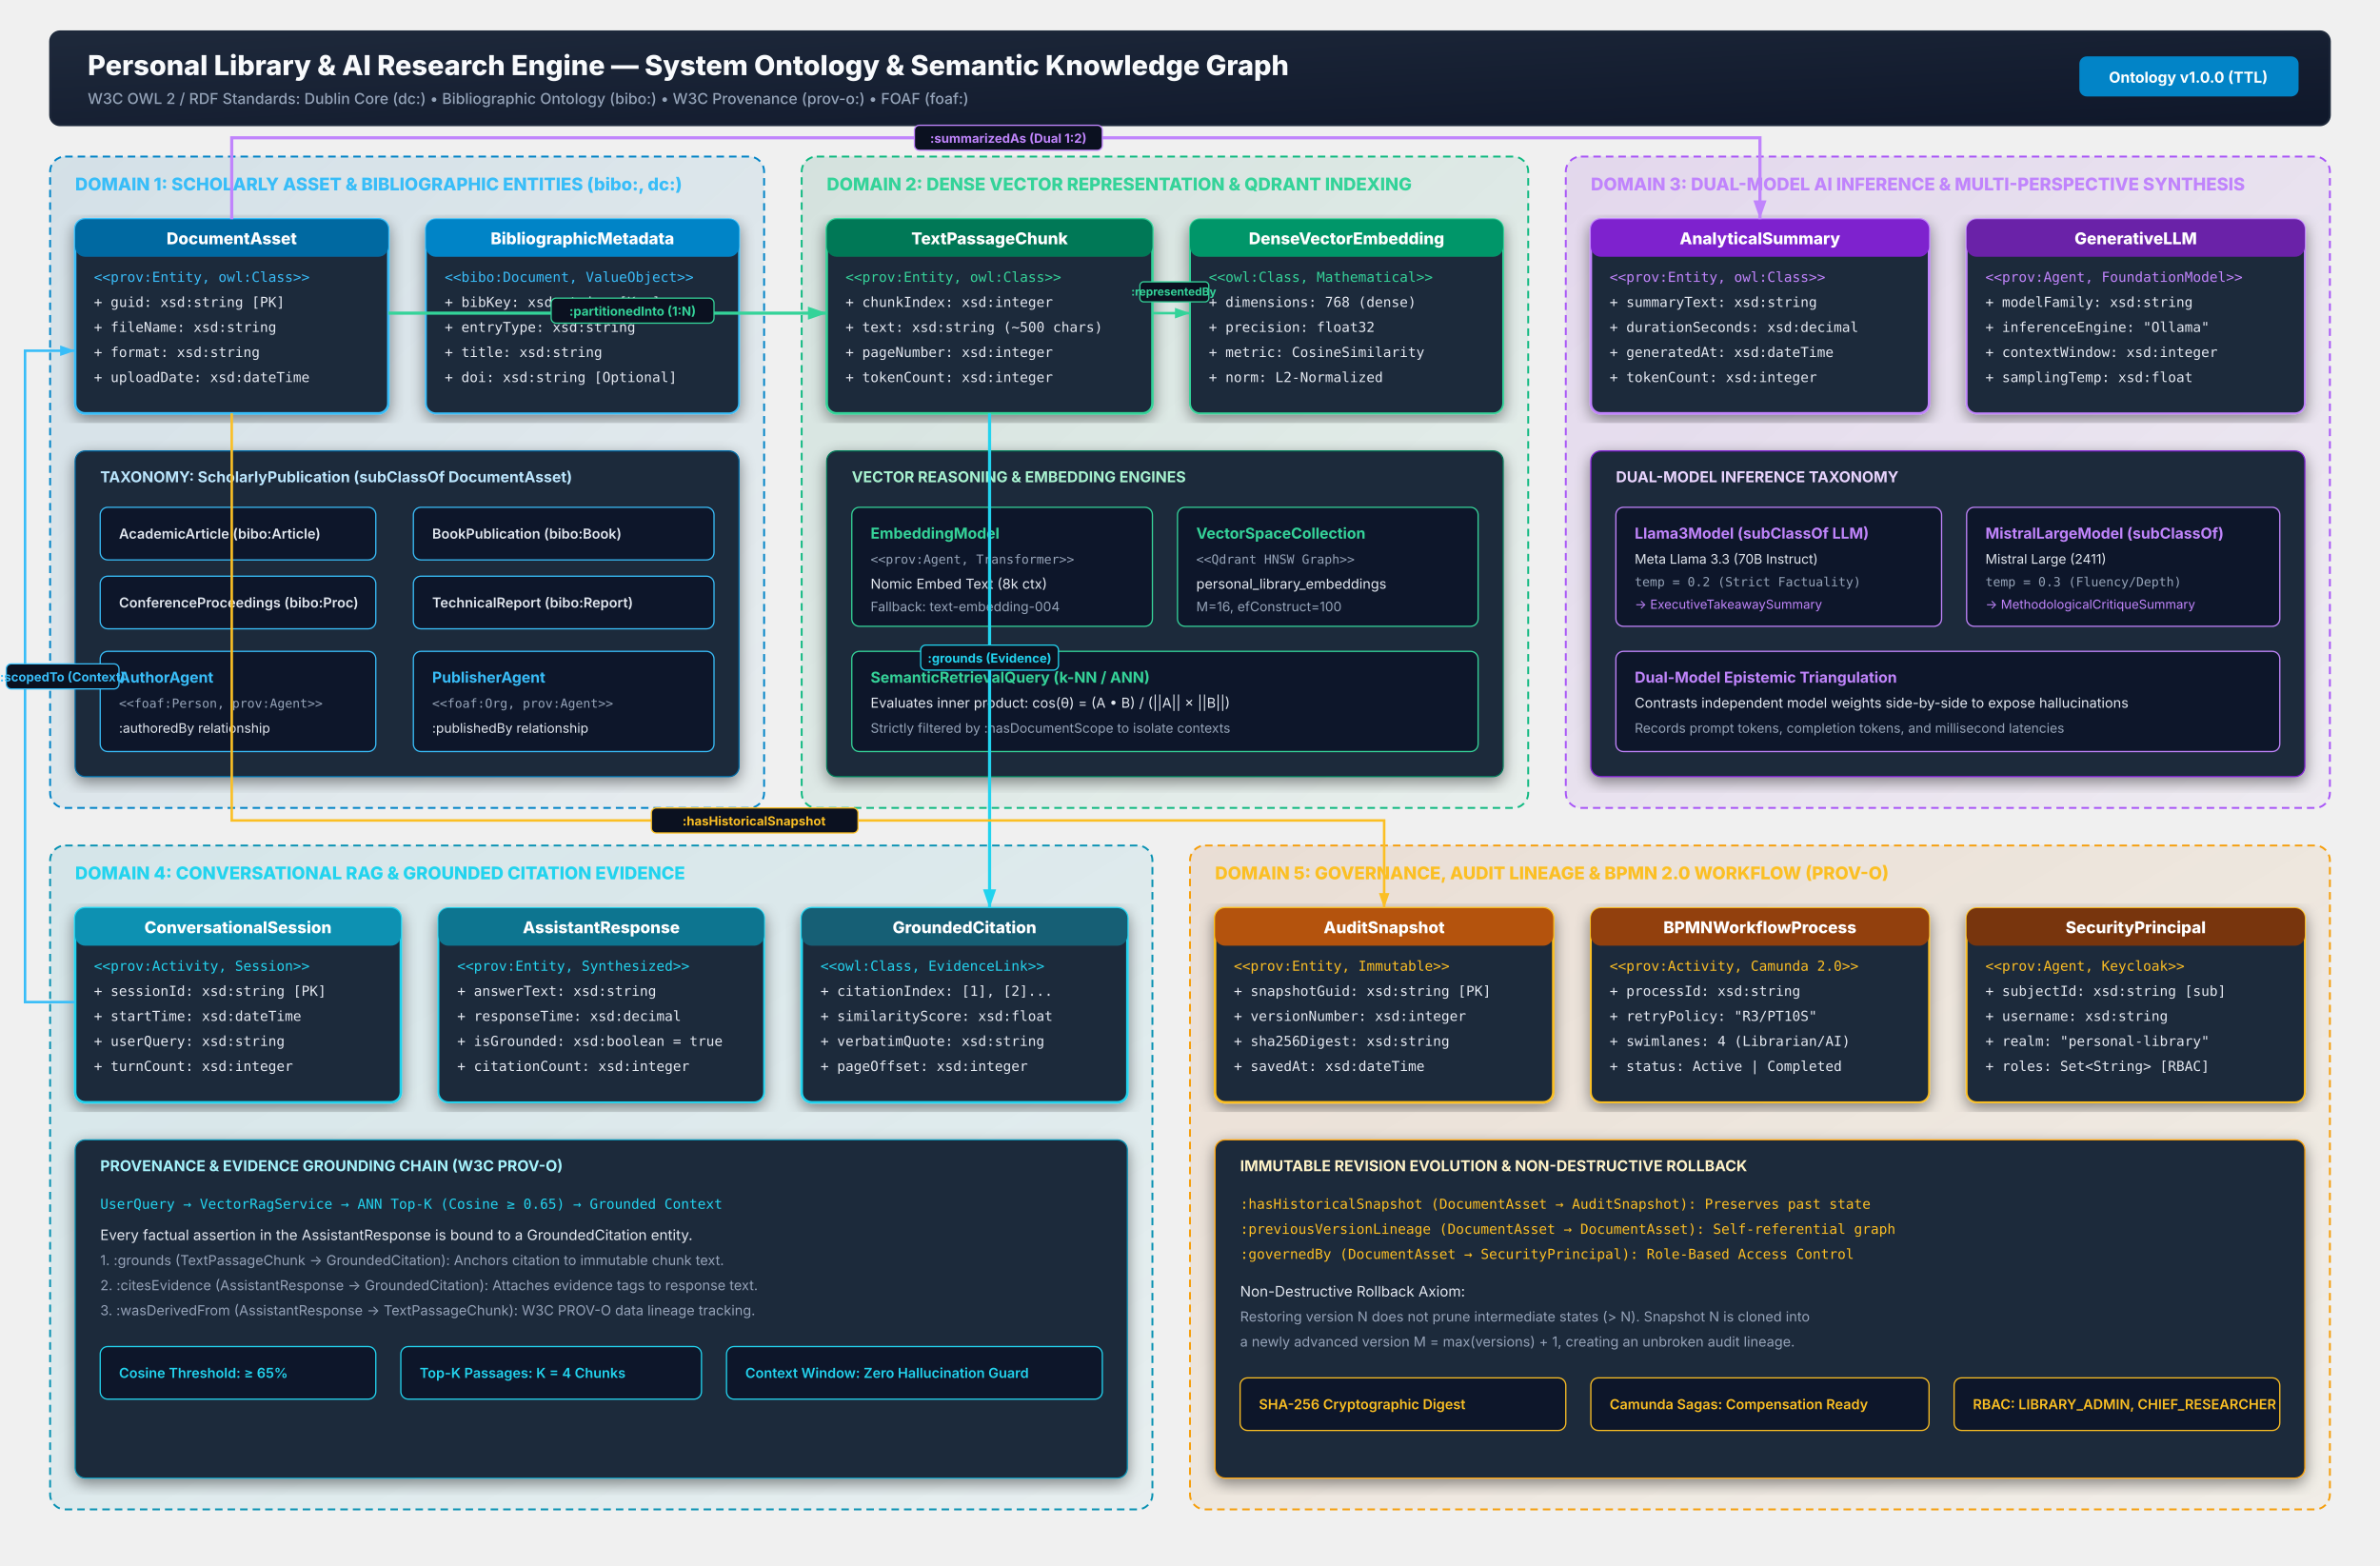
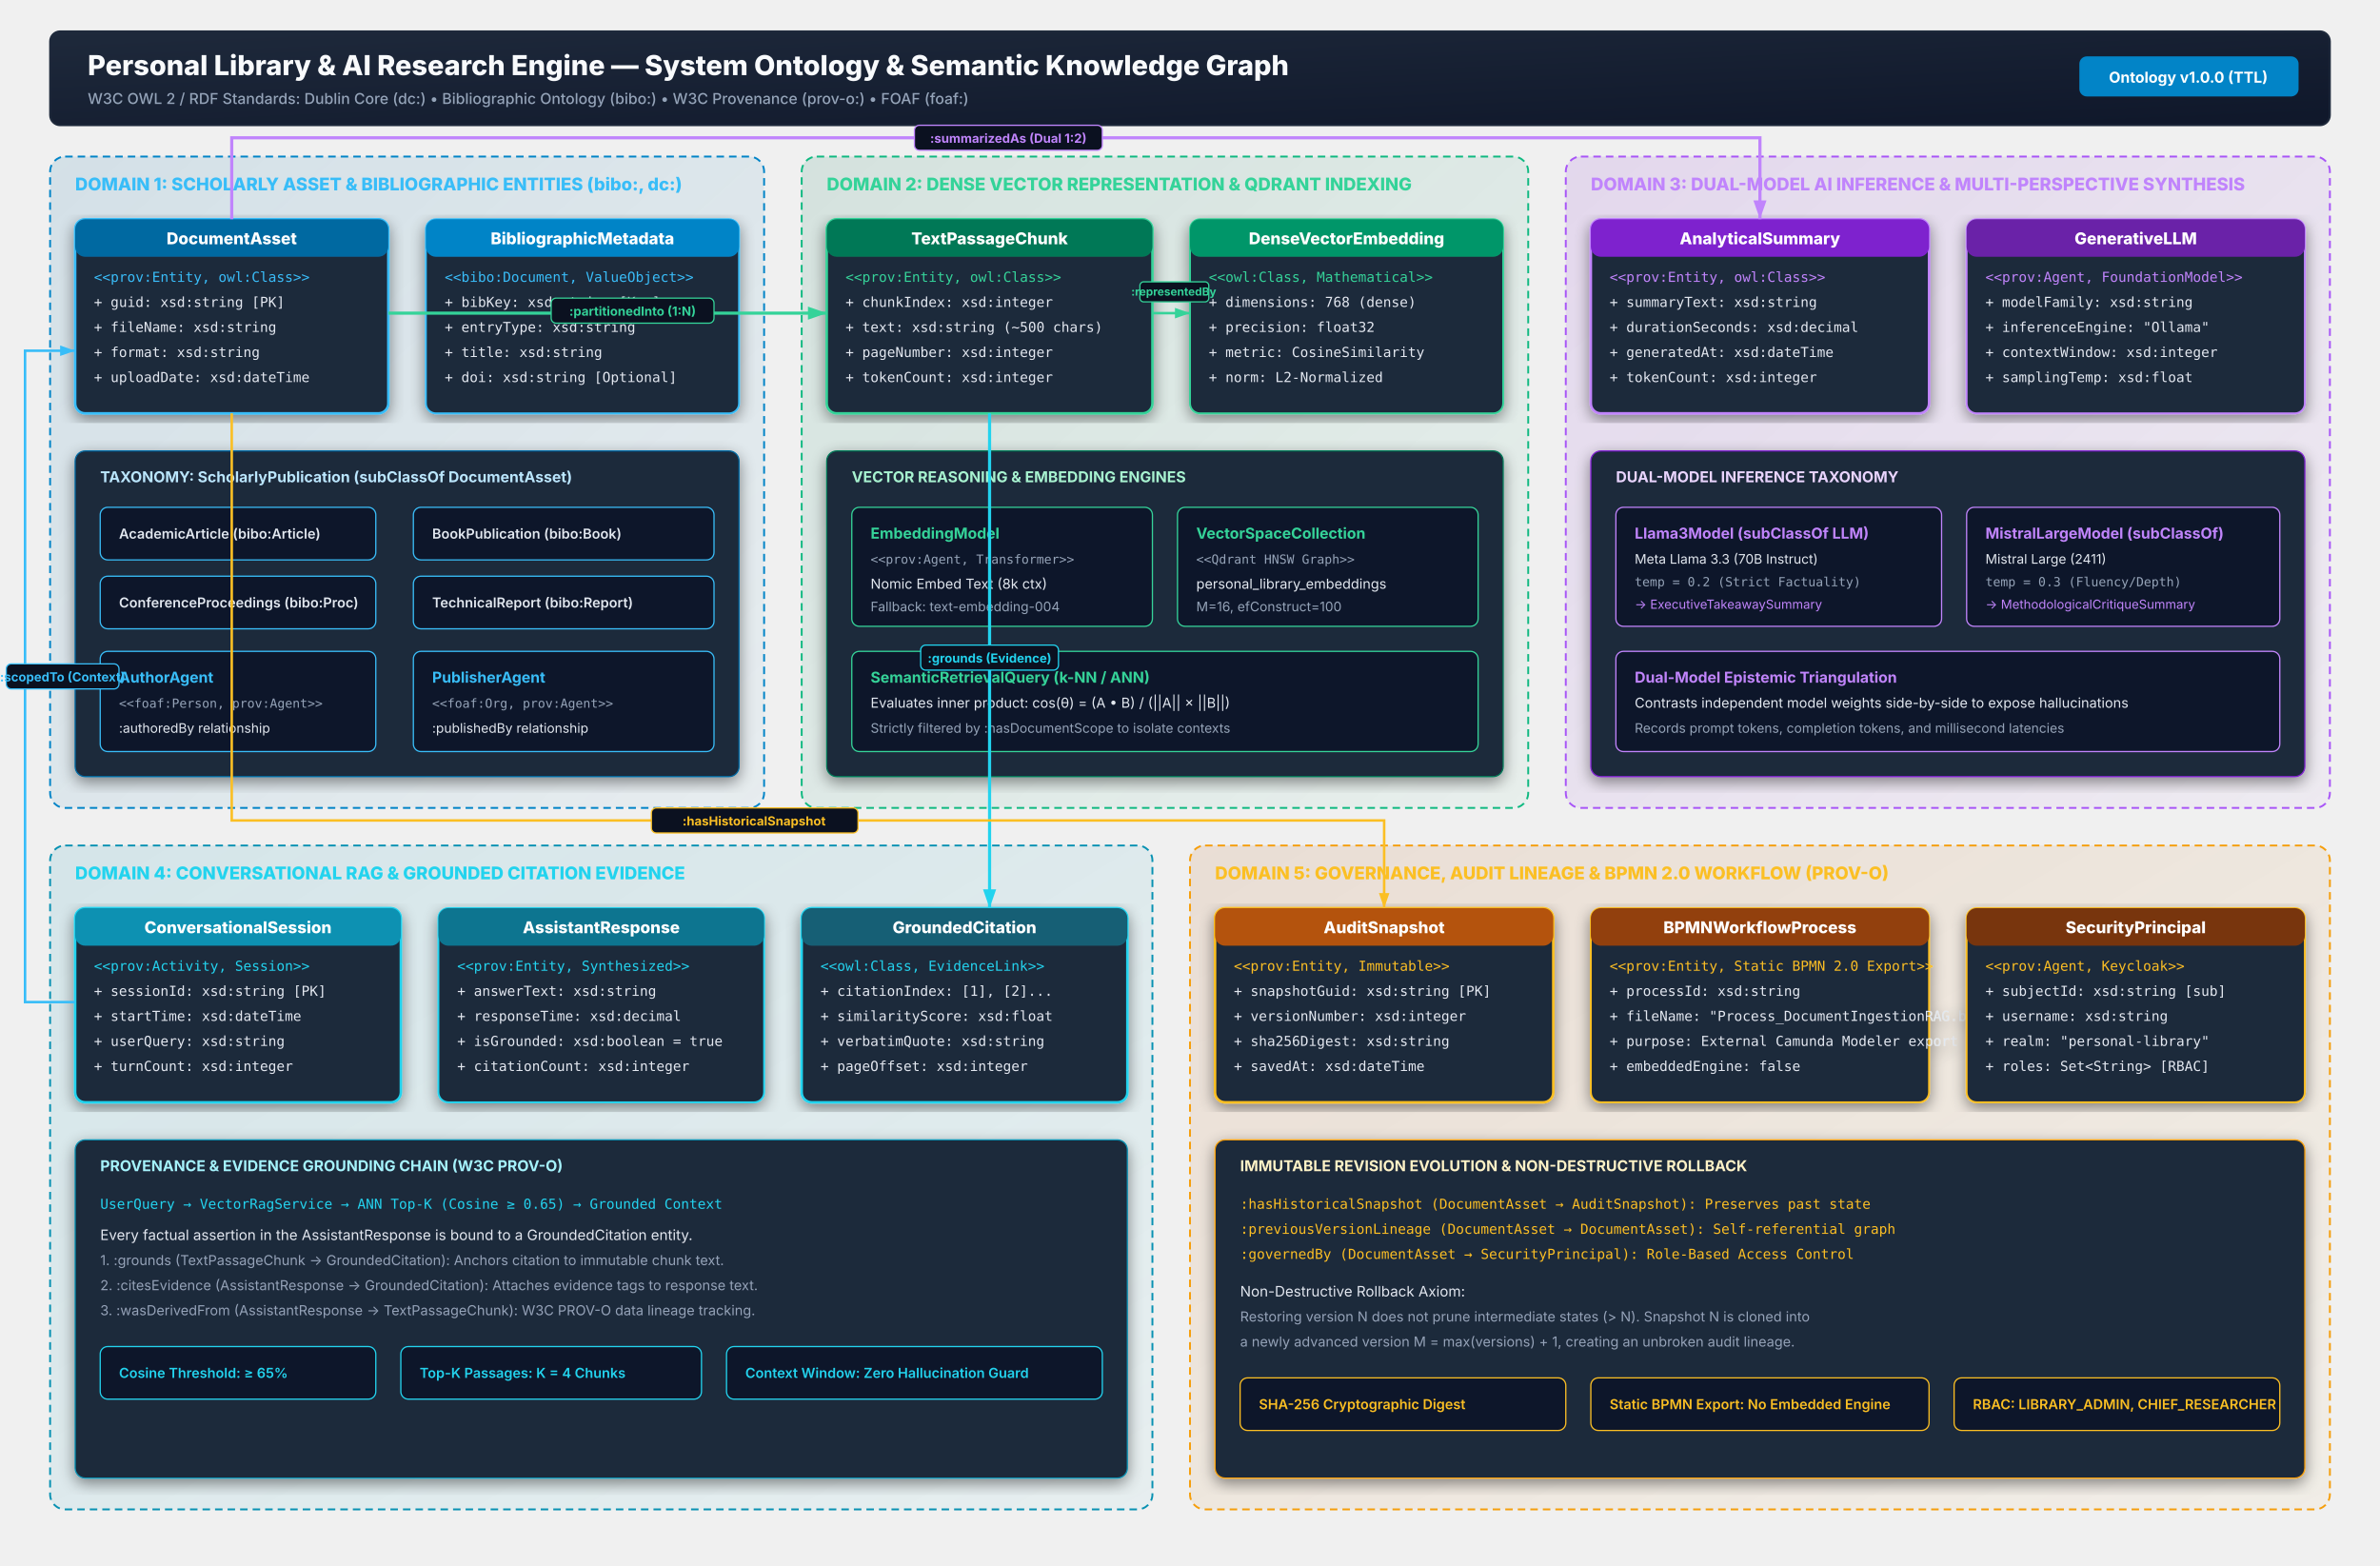
<svg xmlns="http://www.w3.org/2000/svg" viewBox="0 0 1900 1250" width="1900" height="1250" style="background:#0b1120; font-family:'Inter', -apple-system, BlinkMacSystemFont, 'Segoe UI', Roboto, sans-serif;">
  <defs>
    <linearGradient id="onto-title-grad" x1="0%" y1="0%" x2="100%" y2="100%">
      <stop offset="0%" stop-color="#1e293b" />
      <stop offset="100%" stop-color="#0f172a" />
    </linearGradient>
    <linearGradient id="zone-doc" x1="0%" y1="0%" x2="100%" y2="100%">
      <stop offset="0%" stop-color="#0369a1" stop-opacity="0.12" />
      <stop offset="100%" stop-color="#0284c7" stop-opacity="0.04" />
    </linearGradient>
    <linearGradient id="zone-vec" x1="0%" y1="0%" x2="100%" y2="100%">
      <stop offset="0%" stop-color="#047857" stop-opacity="0.12" />
      <stop offset="100%" stop-color="#10b981" stop-opacity="0.04" />
    </linearGradient>
    <linearGradient id="zone-ai" x1="0%" y1="0%" x2="100%" y2="100%">
      <stop offset="0%" stop-color="#7e22ce" stop-opacity="0.12" />
      <stop offset="100%" stop-color="#a855f7" stop-opacity="0.04" />
    </linearGradient>
    <linearGradient id="zone-rag" x1="0%" y1="0%" x2="100%" y2="100%">
      <stop offset="0%" stop-color="#0891b2" stop-opacity="0.12" />
      <stop offset="100%" stop-color="#06b6d4" stop-opacity="0.04" />
    </linearGradient>
    <linearGradient id="zone-gov" x1="0%" y1="0%" x2="100%" y2="100%">
      <stop offset="0%" stop-color="#b45309" stop-opacity="0.12" />
      <stop offset="100%" stop-color="#f59e0b" stop-opacity="0.04" />
    </linearGradient>
    <filter id="onto-shadow" x="-5%" y="-5%" width="110%" height="110%">
      <feDropShadow dx="0" dy="4" stdDeviation="6" flood-color="#000000" flood-opacity="0.45" />
    </filter>
    <marker id="onto-arrow-blue" viewBox="0 0 10 10" refX="10" refY="5" markerWidth="6" markerHeight="6" orient="auto">
      <path d="M 0 1.5 L 10 5 L 0 8.5 z" fill="#38bdf8" />
    </marker>
    <marker id="onto-arrow-green" viewBox="0 0 10 10" refX="10" refY="5" markerWidth="6" markerHeight="6" orient="auto">
      <path d="M 0 1.5 L 10 5 L 0 8.5 z" fill="#34d399" />
    </marker>
    <marker id="onto-arrow-purple" viewBox="0 0 10 10" refX="10" refY="5" markerWidth="6" markerHeight="6" orient="auto">
      <path d="M 0 1.5 L 10 5 L 0 8.5 z" fill="#c084fc" />
    </marker>
    <marker id="onto-arrow-amber" viewBox="0 0 10 10" refX="10" refY="5" markerWidth="6" markerHeight="6" orient="auto">
      <path d="M 0 1.5 L 10 5 L 0 8.5 z" fill="#fbbf24" />
    </marker>
    <marker id="onto-arrow-cyan" viewBox="0 0 10 10" refX="10" refY="5" markerWidth="6" markerHeight="6" orient="auto">
      <path d="M 0 1.5 L 10 5 L 0 8.5 z" fill="#22d3ee" />
    </marker>
  </defs>
  <rect x="40" y="25" width="1820" height="75" rx="8" fill="url(#onto-title-grad)" stroke="#1e293b" stroke-width="1.5" />
  <text x="70" y="60" font-size="22" font-weight="800" fill="#f8fafc">Personal Library &amp; AI Research Engine — System Ontology &amp; Semantic Knowledge Graph</text>
  <text x="70" y="83" font-size="12" font-weight="500" fill="#94a3b8">W3C OWL 2 / RDF Standards: Dublin Core (dc:) • Bibliographic Ontology (bibo:) • W3C Provenance (prov-o:) • FOAF (foaf:)</text>
  <rect x="1660" y="45" width="175" height="32" rx="6" fill="#0284c7" />
  <text x="1747" y="66" font-size="12" font-weight="700" fill="#ffffff" text-anchor="middle">Ontology v1.0.0 (TTL)</text>
  <rect x="40" y="125" width="570" height="520" rx="12" fill="url(#zone-doc)" stroke="#0284c7" stroke-width="1.5" stroke-dasharray="6 4" />
  <text x="60" y="152" font-size="14" font-weight="800" fill="#38bdf8">DOMAIN 1: SCHOLARLY ASSET &amp; BIBLIOGRAPHIC ENTITIES (bibo:, dc:)</text>
  <g filter="url(#onto-shadow)">
    <rect x="60" y="175" width="250" height="155" rx="8" fill="#1e293b" stroke="#38bdf8" stroke-width="2" />
    <rect x="60" y="175" width="250" height="30" rx="8" fill="#0369a1" />
    <text x="185" y="195" font-size="13" font-weight="800" fill="#ffffff" text-anchor="middle">DocumentAsset</text>
    <text x="75" y="225" font-size="11" font-family="monospace" fill="#38bdf8">&lt;&lt;prov:Entity, owl:Class&gt;&gt;</text>
    <text x="75" y="245" font-size="11" font-family="monospace" fill="#e2e8f0">+ guid: xsd:string [PK]</text>
    <text x="75" y="265" font-size="11" font-family="monospace" fill="#e2e8f0">+ fileName: xsd:string</text>
    <text x="75" y="285" font-size="11" font-family="monospace" fill="#e2e8f0">+ format: xsd:string</text>
    <text x="75" y="305" font-size="11" font-family="monospace" fill="#e2e8f0">+ uploadDate: xsd:dateTime</text>
  </g>
  <g filter="url(#onto-shadow)">
    <rect x="340" y="175" width="250" height="155" rx="8" fill="#1e293b" stroke="#38bdf8" stroke-width="1.5" />
    <rect x="340" y="175" width="250" height="30" rx="8" fill="#0284c7" />
    <text x="465" y="195" font-size="13" font-weight="800" fill="#ffffff" text-anchor="middle">BibliographicMetadata</text>
    <text x="355" y="225" font-size="11" font-family="monospace" fill="#38bdf8">&lt;&lt;bibo:Document, ValueObject&gt;&gt;</text>
    <text x="355" y="245" font-size="11" font-family="monospace" fill="#e2e8f0">+ bibKey: xsd:string [Key]</text>
    <text x="355" y="265" font-size="11" font-family="monospace" fill="#e2e8f0">+ entryType: xsd:string</text>
    <text x="355" y="285" font-size="11" font-family="monospace" fill="#e2e8f0">+ title: xsd:string</text>
    <text x="355" y="305" font-size="11" font-family="monospace" fill="#e2e8f0">+ doi: xsd:string [Optional]</text>
  </g>
  <g filter="url(#onto-shadow)">
    <rect x="60" y="360" width="530" height="260" rx="8" fill="#1e293b" stroke="#0369a1" stroke-width="1" />
    <text x="80" y="385" font-size="12" font-weight="700" fill="#bae6fd">TAXONOMY: ScholarlyPublication (subClassOf DocumentAsset)</text>
    <rect x="80" y="405" width="220" height="42" rx="6" fill="#0f172a" stroke="#38bdf8" stroke-width="1" />
    <text x="95" y="430" font-size="11" font-weight="600" fill="#e2e8f0">AcademicArticle (bibo:Article)</text>
    <rect x="330" y="405" width="240" height="42" rx="6" fill="#0f172a" stroke="#38bdf8" stroke-width="1" />
    <text x="345" y="430" font-size="11" font-weight="600" fill="#e2e8f0">BookPublication (bibo:Book)</text>
    <rect x="80" y="460" width="220" height="42" rx="6" fill="#0f172a" stroke="#38bdf8" stroke-width="1" />
    <text x="95" y="485" font-size="11" font-weight="600" fill="#e2e8f0">ConferenceProceedings (bibo:Proc)</text>
    <rect x="330" y="460" width="240" height="42" rx="6" fill="#0f172a" stroke="#38bdf8" stroke-width="1" />
    <text x="345" y="485" font-size="11" font-weight="600" fill="#e2e8f0">TechnicalReport (bibo:Report)</text>
    <rect x="80" y="520" width="220" height="80" rx="6" fill="#0f172a" stroke="#38bdf8" stroke-width="1" />
    <text x="95" y="545" font-size="12" font-weight="700" fill="#38bdf8">AuthorAgent</text>
    <text x="95" y="565" font-size="10" font-family="monospace" fill="#94a3b8">&lt;&lt;foaf:Person, prov:Agent&gt;&gt;</text>
    <text x="95" y="585" font-size="10.5" fill="#e2e8f0">:authoredBy relationship</text>
    <rect x="330" y="520" width="240" height="80" rx="6" fill="#0f172a" stroke="#38bdf8" stroke-width="1" />
    <text x="345" y="545" font-size="12" font-weight="700" fill="#38bdf8">PublisherAgent</text>
    <text x="345" y="565" font-size="10" font-family="monospace" fill="#94a3b8">&lt;&lt;foaf:Org, prov:Agent&gt;&gt;</text>
    <text x="345" y="585" font-size="10.5" fill="#e2e8f0">:publishedBy relationship</text>
  </g>
  <rect x="640" y="125" width="580" height="520" rx="12" fill="url(#zone-vec)" stroke="#10b981" stroke-width="1.5" stroke-dasharray="6 4" />
  <text x="660" y="152" font-size="14" font-weight="800" fill="#34d399">DOMAIN 2: DENSE VECTOR REPRESENTATION &amp; QDRANT INDEXING</text>
  <g filter="url(#onto-shadow)">
    <rect x="660" y="175" width="260" height="155" rx="8" fill="#1e293b" stroke="#34d399" stroke-width="2" />
    <rect x="660" y="175" width="260" height="30" rx="8" fill="#047857" />
    <text x="790" y="195" font-size="13" font-weight="800" fill="#ffffff" text-anchor="middle">TextPassageChunk</text>
    <text x="675" y="225" font-size="11" font-family="monospace" fill="#34d399">&lt;&lt;prov:Entity, owl:Class&gt;&gt;</text>
    <text x="675" y="245" font-size="11" font-family="monospace" fill="#e2e8f0">+ chunkIndex: xsd:integer</text>
    <text x="675" y="265" font-size="11" font-family="monospace" fill="#e2e8f0">+ text: xsd:string (~500 chars)</text>
    <text x="675" y="285" font-size="11" font-family="monospace" fill="#e2e8f0">+ pageNumber: xsd:integer</text>
    <text x="675" y="305" font-size="11" font-family="monospace" fill="#e2e8f0">+ tokenCount: xsd:integer</text>
  </g>
  <g filter="url(#onto-shadow)">
    <rect x="950" y="175" width="250" height="155" rx="8" fill="#1e293b" stroke="#34d399" stroke-width="1.5" />
    <rect x="950" y="175" width="250" height="30" rx="8" fill="#059669" />
    <text x="1075" y="195" font-size="13" font-weight="800" fill="#ffffff" text-anchor="middle">DenseVectorEmbedding</text>
    <text x="965" y="225" font-size="11" font-family="monospace" fill="#34d399">&lt;&lt;owl:Class, Mathematical&gt;&gt;</text>
    <text x="965" y="245" font-size="11" font-family="monospace" fill="#e2e8f0">+ dimensions: 768 (dense)</text>
    <text x="965" y="265" font-size="11" font-family="monospace" fill="#e2e8f0">+ precision: float32</text>
    <text x="965" y="285" font-size="11" font-family="monospace" fill="#e2e8f0">+ metric: CosineSimilarity</text>
    <text x="965" y="305" font-size="11" font-family="monospace" fill="#e2e8f0">+ norm: L2-Normalized</text>
  </g>
  <g filter="url(#onto-shadow)">
    <rect x="660" y="360" width="540" height="260" rx="8" fill="#1e293b" stroke="#047857" stroke-width="1" />
    <text x="680" y="385" font-size="12" font-weight="700" fill="#a7f3d0">VECTOR REASONING &amp; EMBEDDING ENGINES</text>
    <rect x="680" y="405" width="240" height="95" rx="6" fill="#0f172a" stroke="#34d399" stroke-width="1" />
    <text x="695" y="430" font-size="12" font-weight="700" fill="#34d399">EmbeddingModel</text>
    <text x="695" y="450" font-size="10" font-family="monospace" fill="#94a3b8">&lt;&lt;prov:Agent, Transformer&gt;&gt;</text>
    <text x="695" y="470" font-size="11" fill="#e2e8f0">Nomic Embed Text (8k ctx)</text>
    <text x="695" y="488" font-size="10.5" fill="#94a3b8">Fallback: text-embedding-004</text>
    <rect x="940" y="405" width="240" height="95" rx="6" fill="#0f172a" stroke="#34d399" stroke-width="1" />
    <text x="955" y="430" font-size="12" font-weight="700" fill="#34d399">VectorSpaceCollection</text>
    <text x="955" y="450" font-size="10" font-family="monospace" fill="#94a3b8">&lt;&lt;Qdrant HNSW Graph&gt;&gt;</text>
    <text x="955" y="470" font-size="11" fill="#e2e8f0">personal_library_embeddings</text>
    <text x="955" y="488" font-size="10.5" fill="#94a3b8">M=16, efConstruct=100</text>
    <rect x="680" y="520" width="500" height="80" rx="6" fill="#0f172a" stroke="#34d399" stroke-width="1" />
    <text x="695" y="545" font-size="12" font-weight="700" fill="#34d399">SemanticRetrievalQuery (k-NN / ANN)</text>
    <text x="695" y="565" font-size="11" fill="#e2e8f0">Evaluates inner product: cos(θ) = (A • B) / (||A|| × ||B||)</text>
    <text x="695" y="585" font-size="10.5" fill="#94a3b8">Strictly filtered by :hasDocumentScope to isolate contexts</text>
  </g>
  <rect x="1250" y="125" width="610" height="520" rx="12" fill="url(#zone-ai)" stroke="#a855f7" stroke-width="1.5" stroke-dasharray="6 4" />
  <text x="1270" y="152" font-size="14" font-weight="800" fill="#c084fc">DOMAIN 3: DUAL-MODEL AI INFERENCE &amp; MULTI-PERSPECTIVE SYNTHESIS</text>
  <g filter="url(#onto-shadow)">
    <rect x="1270" y="175" width="270" height="155" rx="8" fill="#1e293b" stroke="#c084fc" stroke-width="2" />
    <rect x="1270" y="175" width="270" height="30" rx="8" fill="#7e22ce" />
    <text x="1405" y="195" font-size="13" font-weight="800" fill="#ffffff" text-anchor="middle">AnalyticalSummary</text>
    <text x="1285" y="225" font-size="11" font-family="monospace" fill="#c084fc">&lt;&lt;prov:Entity, owl:Class&gt;&gt;</text>
    <text x="1285" y="245" font-size="11" font-family="monospace" fill="#e2e8f0">+ summaryText: xsd:string</text>
    <text x="1285" y="265" font-size="11" font-family="monospace" fill="#e2e8f0">+ durationSeconds: xsd:decimal</text>
    <text x="1285" y="285" font-size="11" font-family="monospace" fill="#e2e8f0">+ generatedAt: xsd:dateTime</text>
    <text x="1285" y="305" font-size="11" font-family="monospace" fill="#e2e8f0">+ tokenCount: xsd:integer</text>
  </g>
  <g filter="url(#onto-shadow)">
    <rect x="1570" y="175" width="270" height="155" rx="8" fill="#1e293b" stroke="#c084fc" stroke-width="1.5" />
    <rect x="1570" y="175" width="270" height="30" rx="8" fill="#6b21a8" />
    <text x="1705" y="195" font-size="13" font-weight="800" fill="#ffffff" text-anchor="middle">GenerativeLLM</text>
    <text x="1585" y="225" font-size="11" font-family="monospace" fill="#c084fc">&lt;&lt;prov:Agent, FoundationModel&gt;&gt;</text>
    <text x="1585" y="245" font-size="11" font-family="monospace" fill="#e2e8f0">+ modelFamily: xsd:string</text>
    <text x="1585" y="265" font-size="11" font-family="monospace" fill="#e2e8f0">+ inferenceEngine: "Ollama"</text>
    <text x="1585" y="285" font-size="11" font-family="monospace" fill="#e2e8f0">+ contextWindow: xsd:integer</text>
    <text x="1585" y="305" font-size="11" font-family="monospace" fill="#e2e8f0">+ samplingTemp: xsd:float</text>
  </g>
  <g filter="url(#onto-shadow)">
    <rect x="1270" y="360" width="570" height="260" rx="8" fill="#1e293b" stroke="#7e22ce" stroke-width="1" />
    <text x="1290" y="385" font-size="12" font-weight="700" fill="#e9d5ff">DUAL-MODEL INFERENCE TAXONOMY</text>
    <rect x="1290" y="405" width="260" height="95" rx="6" fill="#0f172a" stroke="#c084fc" stroke-width="1" />
    <text x="1305" y="430" font-size="12" font-weight="700" fill="#c084fc">Llama3Model (subClassOf LLM)</text>
    <text x="1305" y="450" font-size="10.5" fill="#e2e8f0">Meta Llama 3.3 (70B Instruct)</text>
    <text x="1305" y="468" font-size="10" font-family="monospace" fill="#94a3b8">temp = 0.2 (Strict Factuality)</text>
    <text x="1305" y="486" font-size="10" fill="#c084fc">→ ExecutiveTakeawaySummary</text>
    <rect x="1570" y="405" width="250" height="95" rx="6" fill="#0f172a" stroke="#c084fc" stroke-width="1" />
    <text x="1585" y="430" font-size="12" font-weight="700" fill="#c084fc">MistralLargeModel (subClassOf)</text>
    <text x="1585" y="450" font-size="10.5" fill="#e2e8f0">Mistral Large (2411)</text>
    <text x="1585" y="468" font-size="10" font-family="monospace" fill="#94a3b8">temp = 0.3 (Fluency/Depth)</text>
    <text x="1585" y="486" font-size="10" fill="#c084fc">→ MethodologicalCritiqueSummary</text>
    <rect x="1290" y="520" width="530" height="80" rx="6" fill="#0f172a" stroke="#c084fc" stroke-width="1" />
    <text x="1305" y="545" font-size="12" font-weight="700" fill="#c084fc">Dual-Model Epistemic Triangulation</text>
    <text x="1305" y="565" font-size="11" fill="#e2e8f0">Contrasts independent model weights side-by-side to expose hallucinations</text>
    <text x="1305" y="585" font-size="10.5" fill="#94a3b8">Records prompt tokens, completion tokens, and millisecond latencies</text>
  </g>
  <rect x="40" y="675" width="880" height="530" rx="12" fill="url(#zone-rag)" stroke="#0891b2" stroke-width="1.5" stroke-dasharray="6 4" />
  <text x="60" y="702" font-size="14" font-weight="800" fill="#22d3ee">DOMAIN 4: CONVERSATIONAL RAG &amp; GROUNDED CITATION EVIDENCE</text>
  <g filter="url(#onto-shadow)">
    <rect x="60" y="725" width="260" height="155" rx="8" fill="#1e293b" stroke="#22d3ee" stroke-width="2" />
    <rect x="60" y="725" width="260" height="30" rx="8" fill="#0891b2" />
    <text x="190" y="745" font-size="13" font-weight="800" fill="#ffffff" text-anchor="middle">ConversationalSession</text>
    <text x="75" y="775" font-size="11" font-family="monospace" fill="#22d3ee">&lt;&lt;prov:Activity, Session&gt;&gt;</text>
    <text x="75" y="795" font-size="11" font-family="monospace" fill="#e2e8f0">+ sessionId: xsd:string [PK]</text>
    <text x="75" y="815" font-size="11" font-family="monospace" fill="#e2e8f0">+ startTime: xsd:dateTime</text>
    <text x="75" y="835" font-size="11" font-family="monospace" fill="#e2e8f0">+ userQuery: xsd:string</text>
    <text x="75" y="855" font-size="11" font-family="monospace" fill="#e2e8f0">+ turnCount: xsd:integer</text>
  </g>
  <g filter="url(#onto-shadow)">
    <rect x="350" y="725" width="260" height="155" rx="8" fill="#1e293b" stroke="#22d3ee" stroke-width="1.5" />
    <rect x="350" y="725" width="260" height="30" rx="8" fill="#0e7490" />
    <text x="480" y="745" font-size="13" font-weight="800" fill="#ffffff" text-anchor="middle">AssistantResponse</text>
    <text x="365" y="775" font-size="11" font-family="monospace" fill="#22d3ee">&lt;&lt;prov:Entity, Synthesized&gt;&gt;</text>
    <text x="365" y="795" font-size="11" font-family="monospace" fill="#e2e8f0">+ answerText: xsd:string</text>
    <text x="365" y="815" font-size="11" font-family="monospace" fill="#e2e8f0">+ responseTime: xsd:decimal</text>
    <text x="365" y="835" font-size="11" font-family="monospace" fill="#e2e8f0">+ isGrounded: xsd:boolean = true</text>
    <text x="365" y="855" font-size="11" font-family="monospace" fill="#e2e8f0">+ citationCount: xsd:integer</text>
  </g>
  <g filter="url(#onto-shadow)">
    <rect x="640" y="725" width="260" height="155" rx="8" fill="#1e293b" stroke="#22d3ee" stroke-width="2" />
    <rect x="640" y="725" width="260" height="30" rx="8" fill="#155e75" />
    <text x="770" y="745" font-size="13" font-weight="800" fill="#ffffff" text-anchor="middle">GroundedCitation</text>
    <text x="655" y="775" font-size="11" font-family="monospace" fill="#22d3ee">&lt;&lt;owl:Class, EvidenceLink&gt;&gt;</text>
    <text x="655" y="795" font-size="11" font-family="monospace" fill="#e2e8f0">+ citationIndex: [1], [2]...</text>
    <text x="655" y="815" font-size="11" font-family="monospace" fill="#e2e8f0">+ similarityScore: xsd:float</text>
    <text x="655" y="835" font-size="11" font-family="monospace" fill="#e2e8f0">+ verbatimQuote: xsd:string</text>
    <text x="655" y="855" font-size="11" font-family="monospace" fill="#e2e8f0">+ pageOffset: xsd:integer</text>
  </g>
  <g filter="url(#onto-shadow)">
    <rect x="60" y="910" width="840" height="270" rx="8" fill="#1e293b" stroke="#0891b2" stroke-width="1" />
    <text x="80" y="935" font-size="12" font-weight="700" fill="#a5f3fc">PROVENANCE &amp; EVIDENCE GROUNDING CHAIN (W3C PROV-O)</text>
    <text x="80" y="965" font-size="11" font-family="monospace" fill="#22d3ee">UserQuery → VectorRagService → ANN Top-K (Cosine ≥ 0.65) → Grounded Context</text>
    <text x="80" y="990" font-size="11.5" fill="#e2e8f0">Every factual assertion in the AssistantResponse is bound to a GroundedCitation entity.</text>
    <text x="80" y="1010" font-size="11" fill="#94a3b8">1. :grounds (TextPassageChunk → GroundedCitation): Anchors citation to immutable chunk text.</text>
    <text x="80" y="1030" font-size="11" fill="#94a3b8">2. :citesEvidence (AssistantResponse → GroundedCitation): Attaches evidence tags to response text.</text>
    <text x="80" y="1050" font-size="11" fill="#94a3b8">3. :wasDerivedFrom (AssistantResponse → TextPassageChunk): W3C PROV-O data lineage tracking.</text>
    <rect x="80" y="1075" width="220" height="42" rx="6" fill="#0f172a" stroke="#22d3ee" stroke-width="1" />
    <text x="95" y="1100" font-size="11" font-weight="600" fill="#22d3ee">Cosine Threshold: ≥ 65%</text>
    <rect x="320" y="1075" width="240" height="42" rx="6" fill="#0f172a" stroke="#22d3ee" stroke-width="1" />
    <text x="335" y="1100" font-size="11" font-weight="600" fill="#22d3ee">Top-K Passages: K = 4 Chunks</text>
    <rect x="580" y="1075" width="300" height="42" rx="6" fill="#0f172a" stroke="#22d3ee" stroke-width="1" />
    <text x="595" y="1100" font-size="11" font-weight="600" fill="#22d3ee">Context Window: Zero Hallucination Guard</text>
  </g>
  <rect x="950" y="675" width="910" height="530" rx="12" fill="url(#zone-gov)" stroke="#f59e0b" stroke-width="1.5" stroke-dasharray="6 4" />
  <text x="970" y="702" font-size="14" font-weight="800" fill="#fbbf24">DOMAIN 5: GOVERNANCE, AUDIT LINEAGE &amp; BPMN 2.0 WORKFLOW (PROV-O)</text>
  <g filter="url(#onto-shadow)">
    <rect x="970" y="725" width="270" height="155" rx="8" fill="#1e293b" stroke="#fbbf24" stroke-width="2" />
    <rect x="970" y="725" width="270" height="30" rx="8" fill="#b45309" />
    <text x="1105" y="745" font-size="13" font-weight="800" fill="#ffffff" text-anchor="middle">AuditSnapshot</text>
    <text x="985" y="775" font-size="11" font-family="monospace" fill="#fbbf24">&lt;&lt;prov:Entity, Immutable&gt;&gt;</text>
    <text x="985" y="795" font-size="11" font-family="monospace" fill="#e2e8f0">+ snapshotGuid: xsd:string [PK]</text>
    <text x="985" y="815" font-size="11" font-family="monospace" fill="#e2e8f0">+ versionNumber: xsd:integer</text>
    <text x="985" y="835" font-size="11" font-family="monospace" fill="#e2e8f0">+ sha256Digest: xsd:string</text>
    <text x="985" y="855" font-size="11" font-family="monospace" fill="#e2e8f0">+ savedAt: xsd:dateTime</text>
  </g>
  <g filter="url(#onto-shadow)">
    <rect x="1270" y="725" width="270" height="155" rx="8" fill="#1e293b" stroke="#fbbf24" stroke-width="1.5" />
    <rect x="1270" y="725" width="270" height="30" rx="8" fill="#92400e" />
    <text x="1405" y="745" font-size="13" font-weight="800" fill="#ffffff" text-anchor="middle">BPMNWorkflowProcess</text>
-     <text x="1285" y="775" font-size="11" font-family="monospace" fill="#fbbf24">&lt;&lt;prov:Activity, Camunda 2.0&gt;&gt;</text>
+     <text x="1285" y="775" font-size="11" font-family="monospace" fill="#fbbf24">&lt;&lt;prov:Entity, Static BPMN 2.0 Export&gt;&gt;</text>
    <text x="1285" y="795" font-size="11" font-family="monospace" fill="#e2e8f0">+ processId: xsd:string</text>
-     <text x="1285" y="815" font-size="11" font-family="monospace" fill="#e2e8f0">+ retryPolicy: "R3/PT10S"</text>
-     <text x="1285" y="835" font-size="11" font-family="monospace" fill="#e2e8f0">+ swimlanes: 4 (Librarian/AI)</text>
-     <text x="1285" y="855" font-size="11" font-family="monospace" fill="#e2e8f0">+ status: Active | Completed</text>
+     <text x="1285" y="815" font-size="11" font-family="monospace" fill="#e2e8f0">+ fileName: "Process_DocumentIngestionRAG.bpmn"</text>
+     <text x="1285" y="835" font-size="11" font-family="monospace" fill="#e2e8f0">+ purpose: External Camunda Modeler export</text>
+     <text x="1285" y="855" font-size="11" font-family="monospace" fill="#e2e8f0">+ embeddedEngine: false</text>
  </g>
  <g filter="url(#onto-shadow)">
    <rect x="1570" y="725" width="270" height="155" rx="8" fill="#1e293b" stroke="#fbbf24" stroke-width="1.5" />
    <rect x="1570" y="725" width="270" height="30" rx="8" fill="#78350f" />
    <text x="1705" y="745" font-size="13" font-weight="800" fill="#ffffff" text-anchor="middle">SecurityPrincipal</text>
    <text x="1585" y="775" font-size="11" font-family="monospace" fill="#fbbf24">&lt;&lt;prov:Agent, Keycloak&gt;&gt;</text>
    <text x="1585" y="795" font-size="11" font-family="monospace" fill="#e2e8f0">+ subjectId: xsd:string [sub]</text>
    <text x="1585" y="815" font-size="11" font-family="monospace" fill="#e2e8f0">+ username: xsd:string</text>
    <text x="1585" y="835" font-size="11" font-family="monospace" fill="#e2e8f0">+ realm: "personal-library"</text>
    <text x="1585" y="855" font-size="11" font-family="monospace" fill="#e2e8f0">+ roles: Set&lt;String&gt; [RBAC]</text>
  </g>
  <g filter="url(#onto-shadow)">
    <rect x="970" y="910" width="870" height="270" rx="8" fill="#1e293b" stroke="#f59e0b" stroke-width="1" />
    <text x="990" y="935" font-size="12" font-weight="700" fill="#fef3c7">IMMUTABLE REVISION EVOLUTION &amp; NON-DESTRUCTIVE ROLLBACK</text>
    <text x="990" y="965" font-size="11" font-family="monospace" fill="#fbbf24">:hasHistoricalSnapshot (DocumentAsset → AuditSnapshot): Preserves past state</text>
    <text x="990" y="985" font-size="11" font-family="monospace" fill="#fbbf24">:previousVersionLineage (DocumentAsset → DocumentAsset): Self-referential graph</text>
    <text x="990" y="1005" font-size="11" font-family="monospace" fill="#fbbf24">:governedBy (DocumentAsset → SecurityPrincipal): Role-Based Access Control</text>
    <text x="990" y="1035" font-size="11.5" fill="#e2e8f0">Non-Destructive Rollback Axiom:</text>
    <text x="990" y="1055" font-size="11" fill="#94a3b8">Restoring version N does not prune intermediate states (&gt; N). Snapshot N is cloned into</text>
    <text x="990" y="1075" font-size="11" fill="#94a3b8">a newly advanced version M = max(versions) + 1, creating an unbroken audit lineage.</text>
    <rect x="990" y="1100" width="260" height="42" rx="6" fill="#0f172a" stroke="#fbbf24" stroke-width="1" />
    <text x="1005" y="1125" font-size="11" font-weight="600" fill="#fbbf24">SHA-256 Cryptographic Digest</text>
    <rect x="1270" y="1100" width="270" height="42" rx="6" fill="#0f172a" stroke="#fbbf24" stroke-width="1" />
-     <text x="1285" y="1125" font-size="11" font-weight="600" fill="#fbbf24">Camunda Sagas: Compensation Ready</text>
+     <text x="1285" y="1125" font-size="11" font-weight="600" fill="#fbbf24">Static BPMN Export: No Embedded Engine</text>
    <rect x="1560" y="1100" width="260" height="42" rx="6" fill="#0f172a" stroke="#fbbf24" stroke-width="1" />
    <text x="1575" y="1125" font-size="11" font-weight="600" fill="#fbbf24">RBAC: LIBRARY_ADMIN, CHIEF_RESEARCHER</text>
  </g>
  <path d="M 310 250 L 660 250" fill="none" stroke="#34d399" stroke-width="2.5" marker-end="url(#onto-arrow-green)" />
  <rect x="440" y="238" width="130" height="20" rx="4" fill="#0b1120" stroke="#34d399" stroke-width="1" />
  <text x="505" y="252" font-size="10" font-weight="700" fill="#34d399" text-anchor="middle">:partitionedInto (1:N)</text>
  <path d="M 920 250 L 950 250" fill="none" stroke="#34d399" stroke-width="2" marker-end="url(#onto-arrow-green)" />
  <rect x="910" y="225" width="55" height="16" rx="3" fill="#0b1120" stroke="#34d399" stroke-width="1" />
  <text x="937" y="236" font-size="9" font-weight="700" fill="#34d399" text-anchor="middle">:representedBy</text>
  <path d="M 185 175 L 185 110 L 1405 110 L 1405 175" fill="none" stroke="#c084fc" stroke-width="2.5" marker-end="url(#onto-arrow-purple)" />
  <rect x="730" y="100" width="150" height="20" rx="4" fill="#0b1120" stroke="#c084fc" stroke-width="1" />
  <text x="805" y="114" font-size="10" font-weight="700" fill="#c084fc" text-anchor="middle">:summarizedAs (Dual 1:2)</text>
  <path d="M 790 330 L 790 725" fill="none" stroke="#22d3ee" stroke-width="2.5" marker-end="url(#onto-arrow-cyan)" />
  <rect x="735" y="515" width="110" height="20" rx="4" fill="#0b1120" stroke="#22d3ee" stroke-width="1" />
  <text x="790" y="529" font-size="10" font-weight="700" fill="#22d3ee" text-anchor="middle">:grounds (Evidence)</text>
  <path d="M 185 330 L 185 655 L 1105 655 L 1105 725" fill="none" stroke="#fbbf24" stroke-width="2" marker-end="url(#onto-arrow-amber)" />
  <rect x="520" y="645" width="165" height="20" rx="4" fill="#0b1120" stroke="#fbbf24" stroke-width="1" />
  <text x="602" y="659" font-size="10" font-weight="700" fill="#fbbf24" text-anchor="middle">:hasHistoricalSnapshot</text>
  <path d="M 60 800 L 20 800 L 20 280 L 60 280" fill="none" stroke="#38bdf8" stroke-width="2" marker-end="url(#onto-arrow-blue)" />
  <rect x="5" y="530" width="90" height="20" rx="4" fill="#0b1120" stroke="#38bdf8" stroke-width="1" />
  <text x="50" y="544" font-size="10" font-weight="700" fill="#38bdf8" text-anchor="middle">:scopedTo (Context)</text>
</svg>
